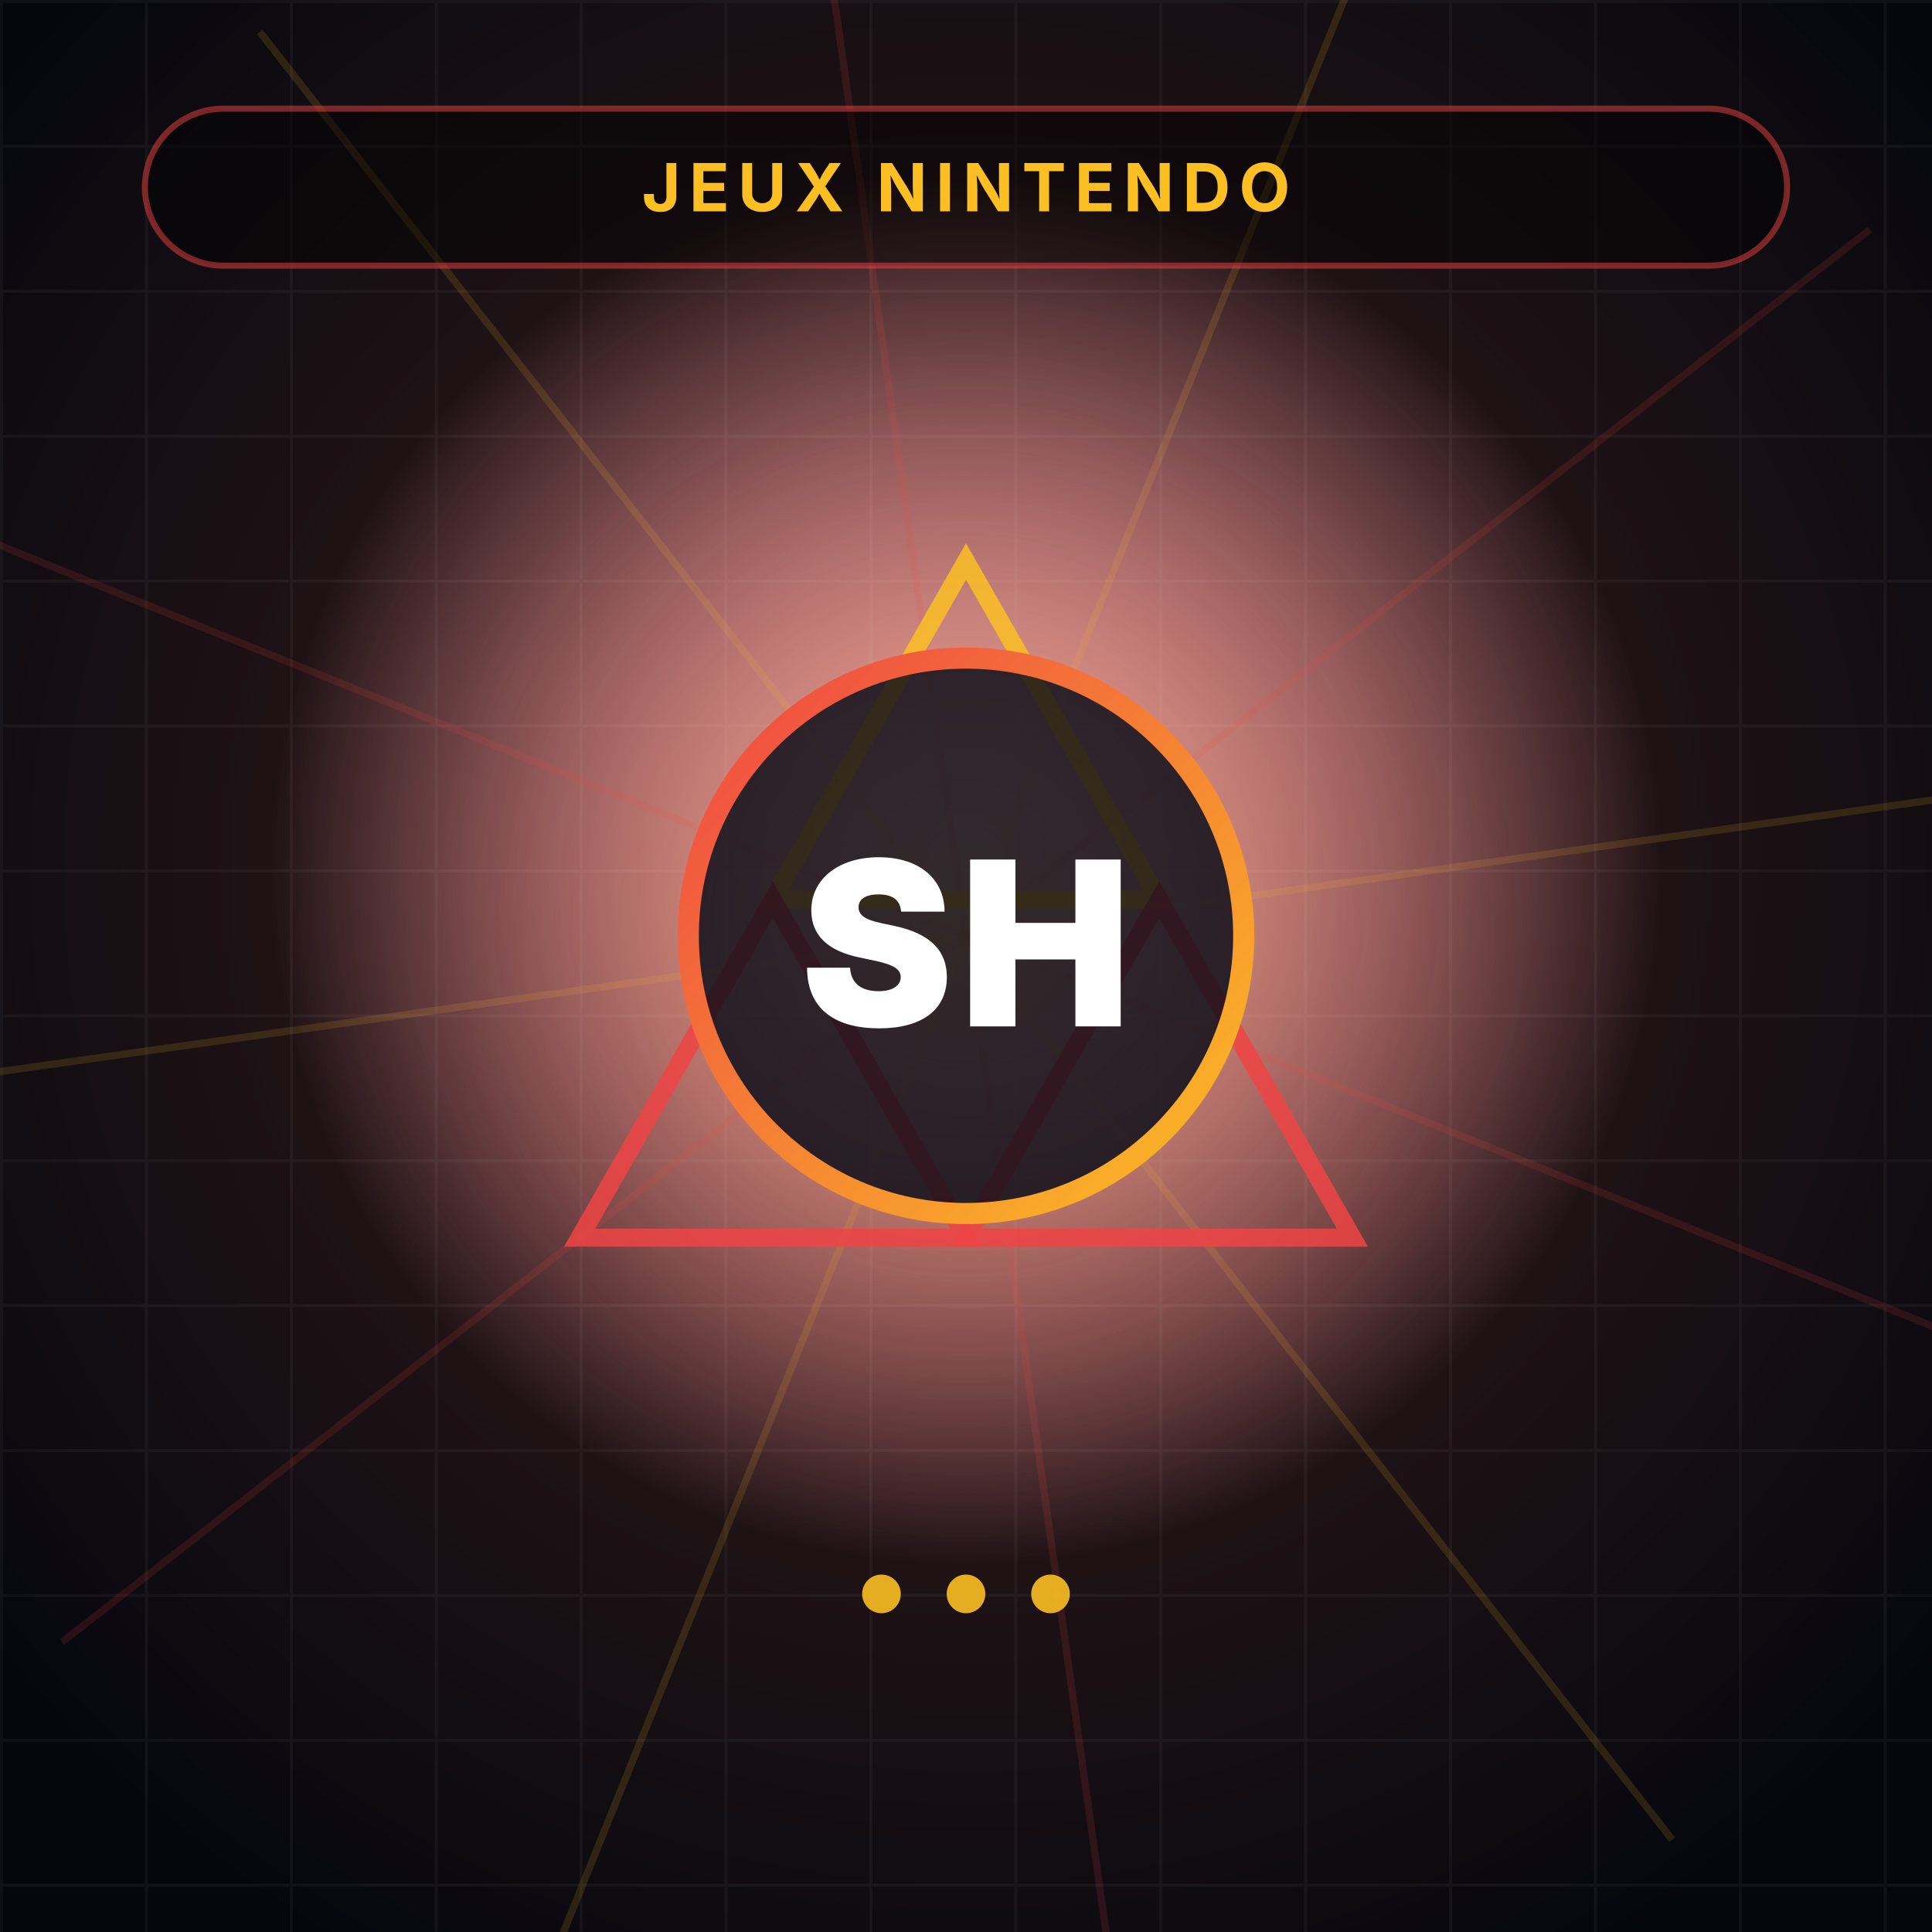
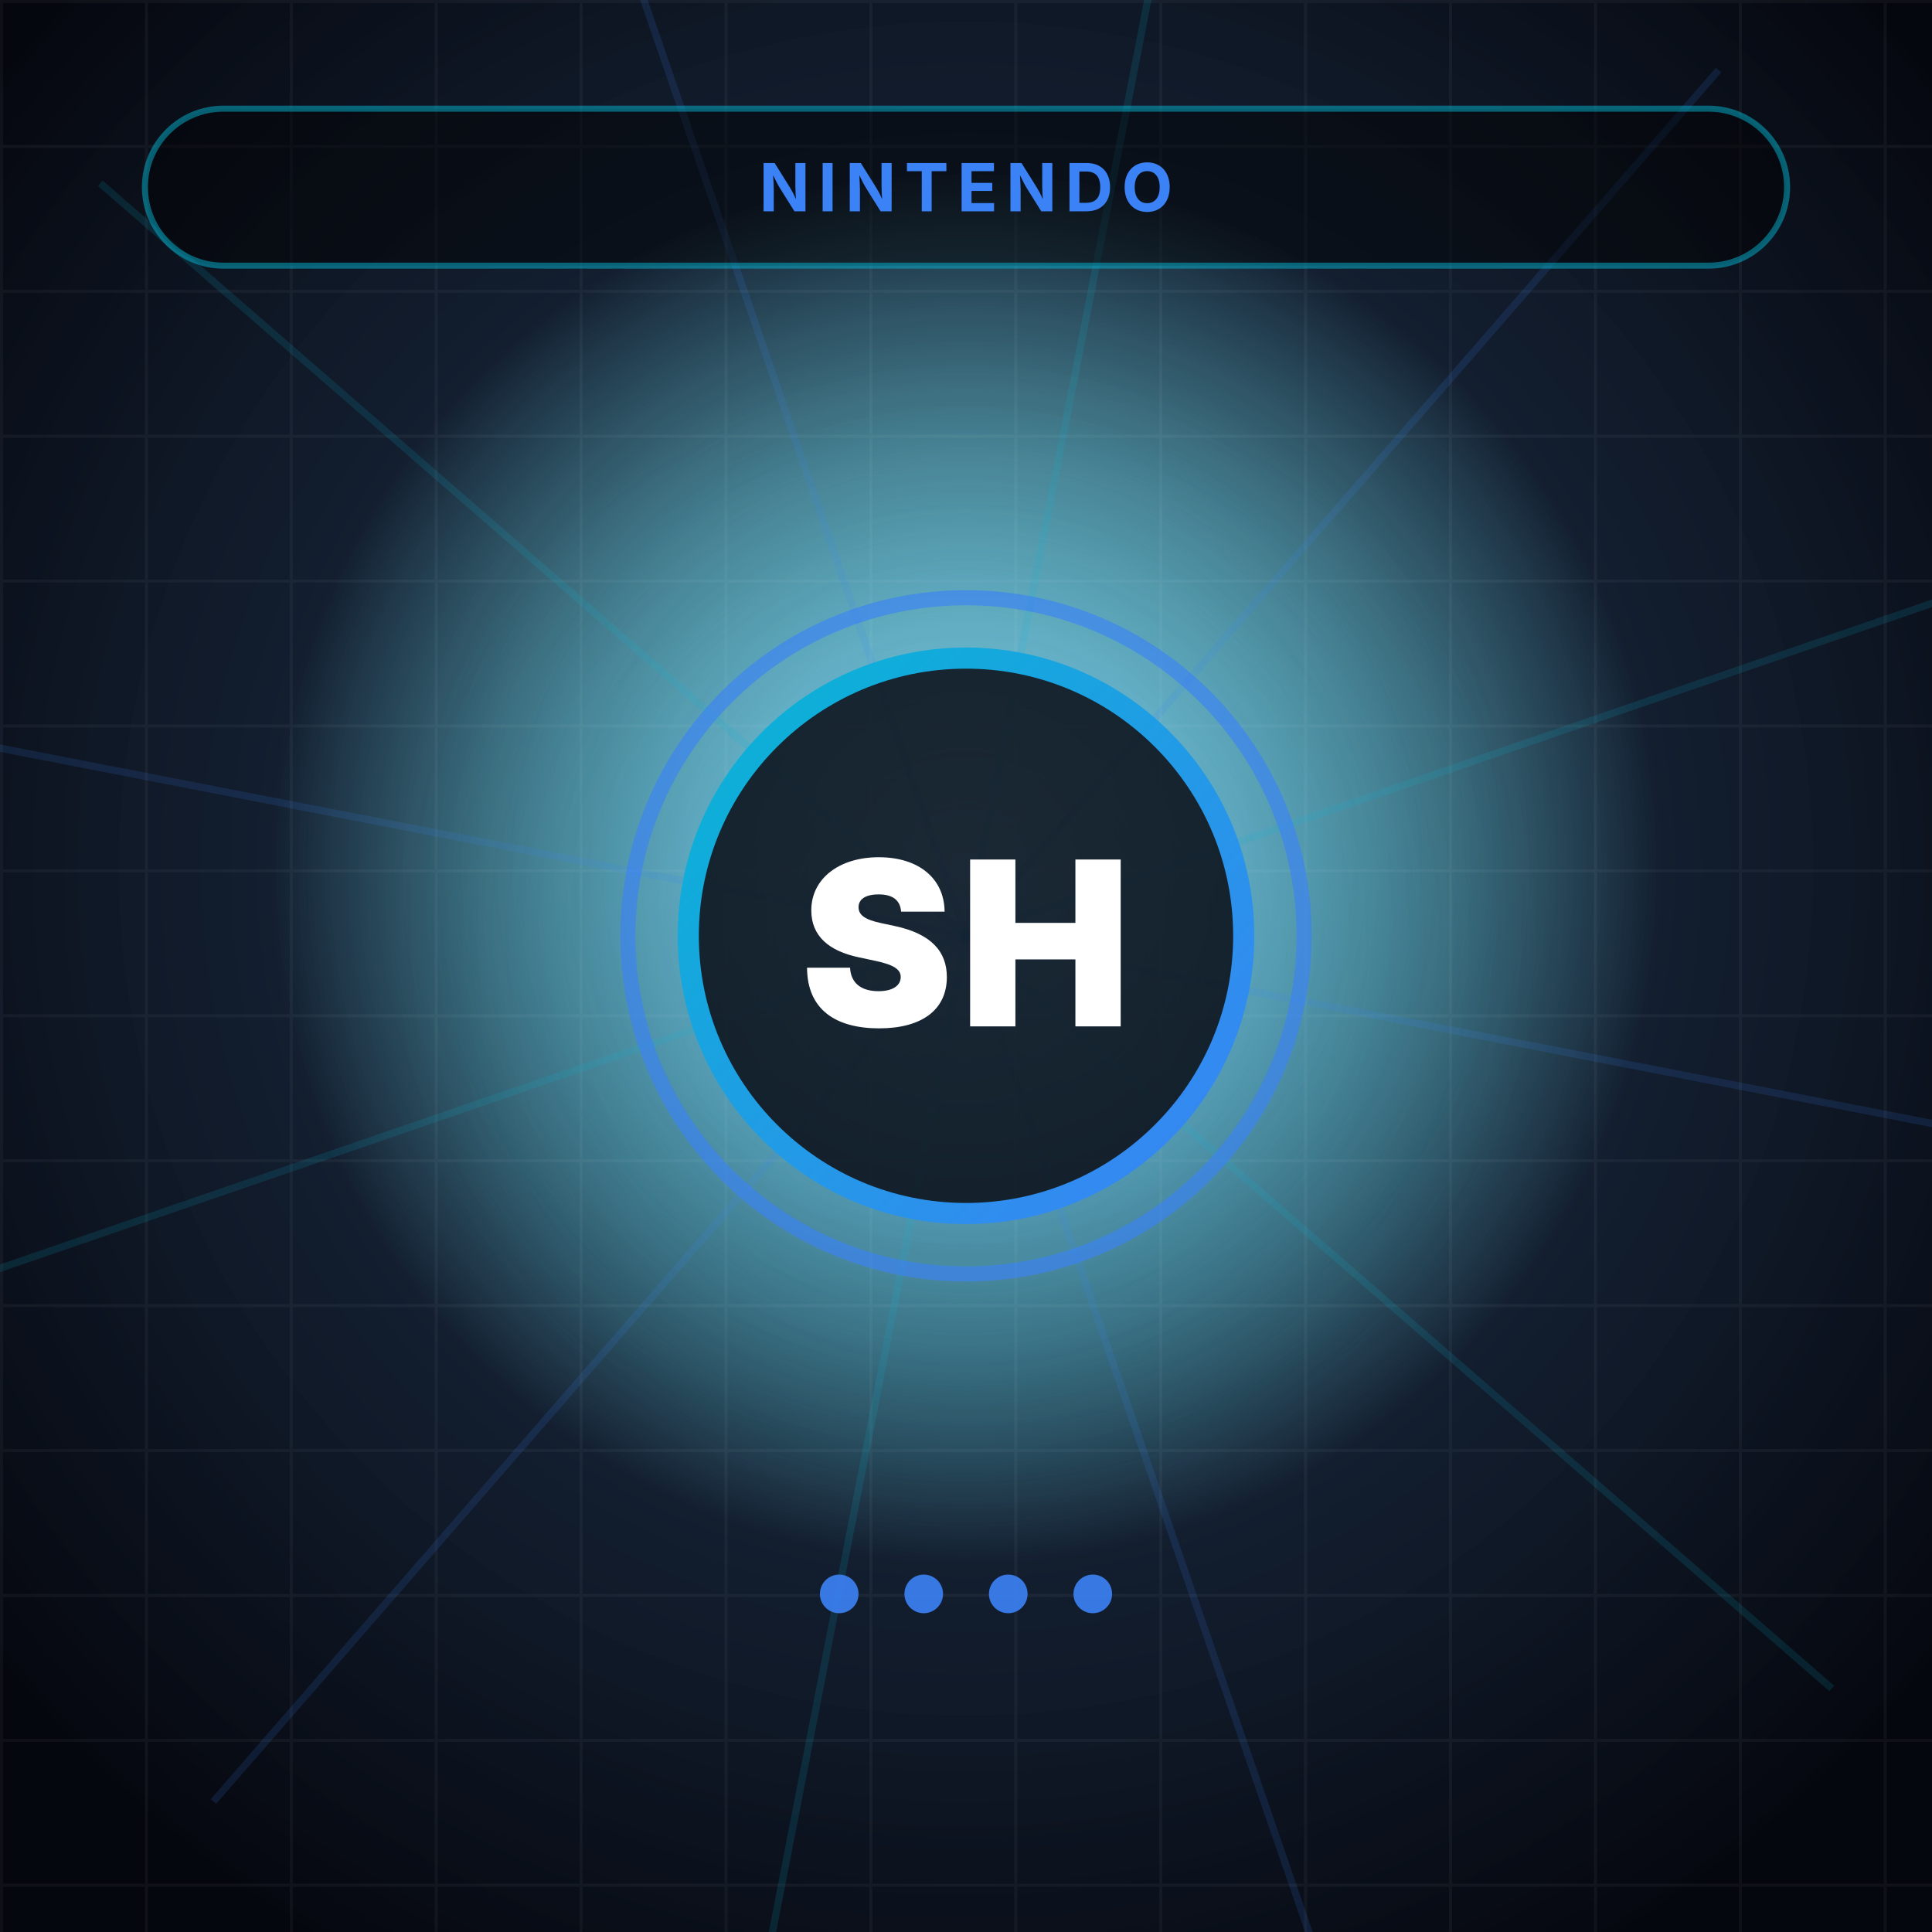
<svg xmlns="http://www.w3.org/2000/svg" viewBox="0 0 320 320" width="320" height="320">
  <defs>
    <radialGradient id="bgGrad" cx="50%" cy="45%" r="65%">
-       <stop offset="0%" stop-color="#ef4444" stop-opacity="0.34" />
-       <stop offset="55%" stop-color="#16090c" stop-opacity="0.96" />
+       <stop offset="0%" stop-color="#06b6d4" stop-opacity="0.36" />
+       <stop offset="55%" stop-color="#0a1628" stop-opacity="0.96" />
      <stop offset="100%" stop-color="#05070e" stop-opacity="1" />
    </radialGradient>
    <radialGradient id="glow" cx="50%" cy="50%" r="50%">
-       <stop offset="0%" stop-color="#fbbf24" stop-opacity="0.7" />
-       <stop offset="100%" stop-color="#ef4444" stop-opacity="0" />
+       <stop offset="0%" stop-color="#3b82f6" stop-opacity="0.7" />
+       <stop offset="100%" stop-color="#06b6d4" stop-opacity="0" />
    </radialGradient>
    <linearGradient id="badgeGrad" x1="0%" y1="0%" x2="100%" y2="100%">
-       <stop offset="0%" stop-color="#ef4444" />
-       <stop offset="100%" stop-color="#fbbf24" />
+       <stop offset="0%" stop-color="#06b6d4" />
+       <stop offset="100%" stop-color="#3b82f6" />
    </linearGradient>
    <pattern id="grid" width="24" height="24" patternUnits="userSpaceOnUse">
      <path d="M 24 0 L 0 0 0 24" fill="none" stroke="#ffffff" stroke-opacity="0.04" stroke-width="1" />
    </pattern>
  </defs>
  <rect width="320" height="320" fill="url(#bgGrad)" />
  <rect width="320" height="320" fill="url(#grid)" />
-   <g transform="rotate(8 160 155)">
-     <line x1="160" y1="155" x2="344.356" y2="200.965" stroke="#ef4444" stroke-width="1.2" opacity="0.14" />
-     <line x1="160" y1="155" x2="296.675" y2="286.985" stroke="#fbbf24" stroke-width="1.2" opacity="0.14" />
-     <line x1="160" y1="155" x2="212.371" y2="337.64" stroke="#ef4444" stroke-width="1.2" opacity="0.14" />
-     <line x1="160" y1="155" x2="114.035" y2="339.356" stroke="#fbbf24" stroke-width="1.2" opacity="0.14" />
-     <line x1="160" y1="155" x2="28.015" y2="291.675" stroke="#ef4444" stroke-width="1.2" opacity="0.14" />
-     <line x1="160" y1="155" x2="-22.64" y2="207.371" stroke="#fbbf24" stroke-width="1.2" opacity="0.14" />
-     <line x1="160" y1="155" x2="-24.356" y2="109.035" stroke="#ef4444" stroke-width="1.2" opacity="0.14" />
-     <line x1="160" y1="155" x2="23.325" y2="23.015" stroke="#fbbf24" stroke-width="1.2" opacity="0.14" />
-     <line x1="160" y1="155" x2="107.629" y2="-27.64" stroke="#ef4444" stroke-width="1.2" opacity="0.14" />
-     <line x1="160" y1="155" x2="205.965" y2="-29.356" stroke="#fbbf24" stroke-width="1.2" opacity="0.14" />
-     <line x1="160" y1="155" x2="291.985" y2="18.325" stroke="#ef4444" stroke-width="1.2" opacity="0.14" />
-     <line x1="160" y1="155" x2="342.64" y2="102.629" stroke="#fbbf24" stroke-width="1.2" opacity="0.14" />
+   <g transform="rotate(41 160 155)">
+     <line x1="160" y1="155" x2="350.0" y2="155.0" stroke="#06b6d4" stroke-width="1.2" opacity="0.14" />
+     <line x1="160" y1="155" x2="324.5" y2="250.0" stroke="#3b82f6" stroke-width="1.2" opacity="0.14" />
+     <line x1="160" y1="155" x2="255.0" y2="319.5" stroke="#06b6d4" stroke-width="1.2" opacity="0.14" />
+     <line x1="160" y1="155" x2="160.0" y2="345.0" stroke="#3b82f6" stroke-width="1.2" opacity="0.14" />
+     <line x1="160" y1="155" x2="65.0" y2="319.5" stroke="#06b6d4" stroke-width="1.2" opacity="0.14" />
+     <line x1="160" y1="155" x2="-4.5" y2="250.0" stroke="#3b82f6" stroke-width="1.2" opacity="0.14" />
+     <line x1="160" y1="155" x2="-30.0" y2="155.0" stroke="#06b6d4" stroke-width="1.2" opacity="0.14" />
+     <line x1="160" y1="155" x2="-4.5" y2="60.0" stroke="#3b82f6" stroke-width="1.2" opacity="0.14" />
+     <line x1="160" y1="155" x2="65.0" y2="-9.5" stroke="#06b6d4" stroke-width="1.2" opacity="0.14" />
+     <line x1="160" y1="155" x2="160.0" y2="-35.0" stroke="#3b82f6" stroke-width="1.2" opacity="0.14" />
+     <line x1="160" y1="155" x2="255.0" y2="-9.5" stroke="#06b6d4" stroke-width="1.2" opacity="0.14" />
+     <line x1="160" y1="155" x2="324.5" y2="60.0" stroke="#3b82f6" stroke-width="1.2" opacity="0.14" />
  </g>
  <circle cx="160" cy="155" r="95" fill="url(#glow)" opacity="0.35" />
-   <g transform="translate(160,155)">
-     <polygon points="0,-62 -32,-6 32,-6" fill="none" stroke="#fbbf24" stroke-width="3" opacity="0.85" />
-     <polygon points="-32,-6 -64,50 0,50" fill="none" stroke="#ef4444" stroke-width="3" opacity="0.85" />
-     <polygon points="32,-6 0,50 64,50" fill="none" stroke="#ef4444" stroke-width="3" opacity="0.85" />
-   </g>
-   <circle cx="160" cy="155" r="46" fill="#090c16" fill-opacity="0.82" stroke="url(#badgeGrad)" stroke-width="3.5" />
+   <circle cx="160" cy="155" r="56" fill="none" stroke="#3b82f6" stroke-width="2.5" opacity="0.65" />
+   <circle cx="160" cy="155" r="46" fill="#090c16" fill-opacity="0.85" stroke="url(#badgeGrad)" stroke-width="3.5" />
  <text x="160" y="170" text-anchor="middle" font-family="system-ui, -apple-system, 'Segoe UI', sans-serif" font-weight="900" font-size="38" letter-spacing="1" fill="#ffffff">SH</text>
-   <rect x="24" y="18" width="272" height="26" rx="13" fill="#000000" fill-opacity="0.45" stroke="#ef4444" stroke-opacity="0.5" />
-   <text x="160" y="35" text-anchor="middle" font-family="system-ui, -apple-system, 'Segoe UI', sans-serif" font-weight="700" font-size="11" letter-spacing="1.4" fill="#fbbf24">JEUX NINTENDO</text>
-   <circle cx="146" cy="264" r="3.2" fill="#fbbf24" opacity="0.9" />
-   <circle cx="160" cy="264" r="3.2" fill="#fbbf24" opacity="0.9" />
-   <circle cx="174" cy="264" r="3.2" fill="#fbbf24" opacity="0.9" />
+   <rect x="24" y="18" width="272" height="26" rx="13" fill="#000000" fill-opacity="0.45" stroke="#06b6d4" stroke-opacity="0.5" />
+   <text x="160" y="35" text-anchor="middle" font-family="system-ui, -apple-system, 'Segoe UI', sans-serif" font-weight="700" font-size="11" letter-spacing="1.4" fill="#3b82f6">NINTENDO</text>
+   <circle cx="139.0" cy="264" r="3.2" fill="#3b82f6" opacity="0.9" />
+   <circle cx="153.0" cy="264" r="3.2" fill="#3b82f6" opacity="0.9" />
+   <circle cx="167.0" cy="264" r="3.2" fill="#3b82f6" opacity="0.9" />
+   <circle cx="181.0" cy="264" r="3.2" fill="#3b82f6" opacity="0.9" />
</svg>
